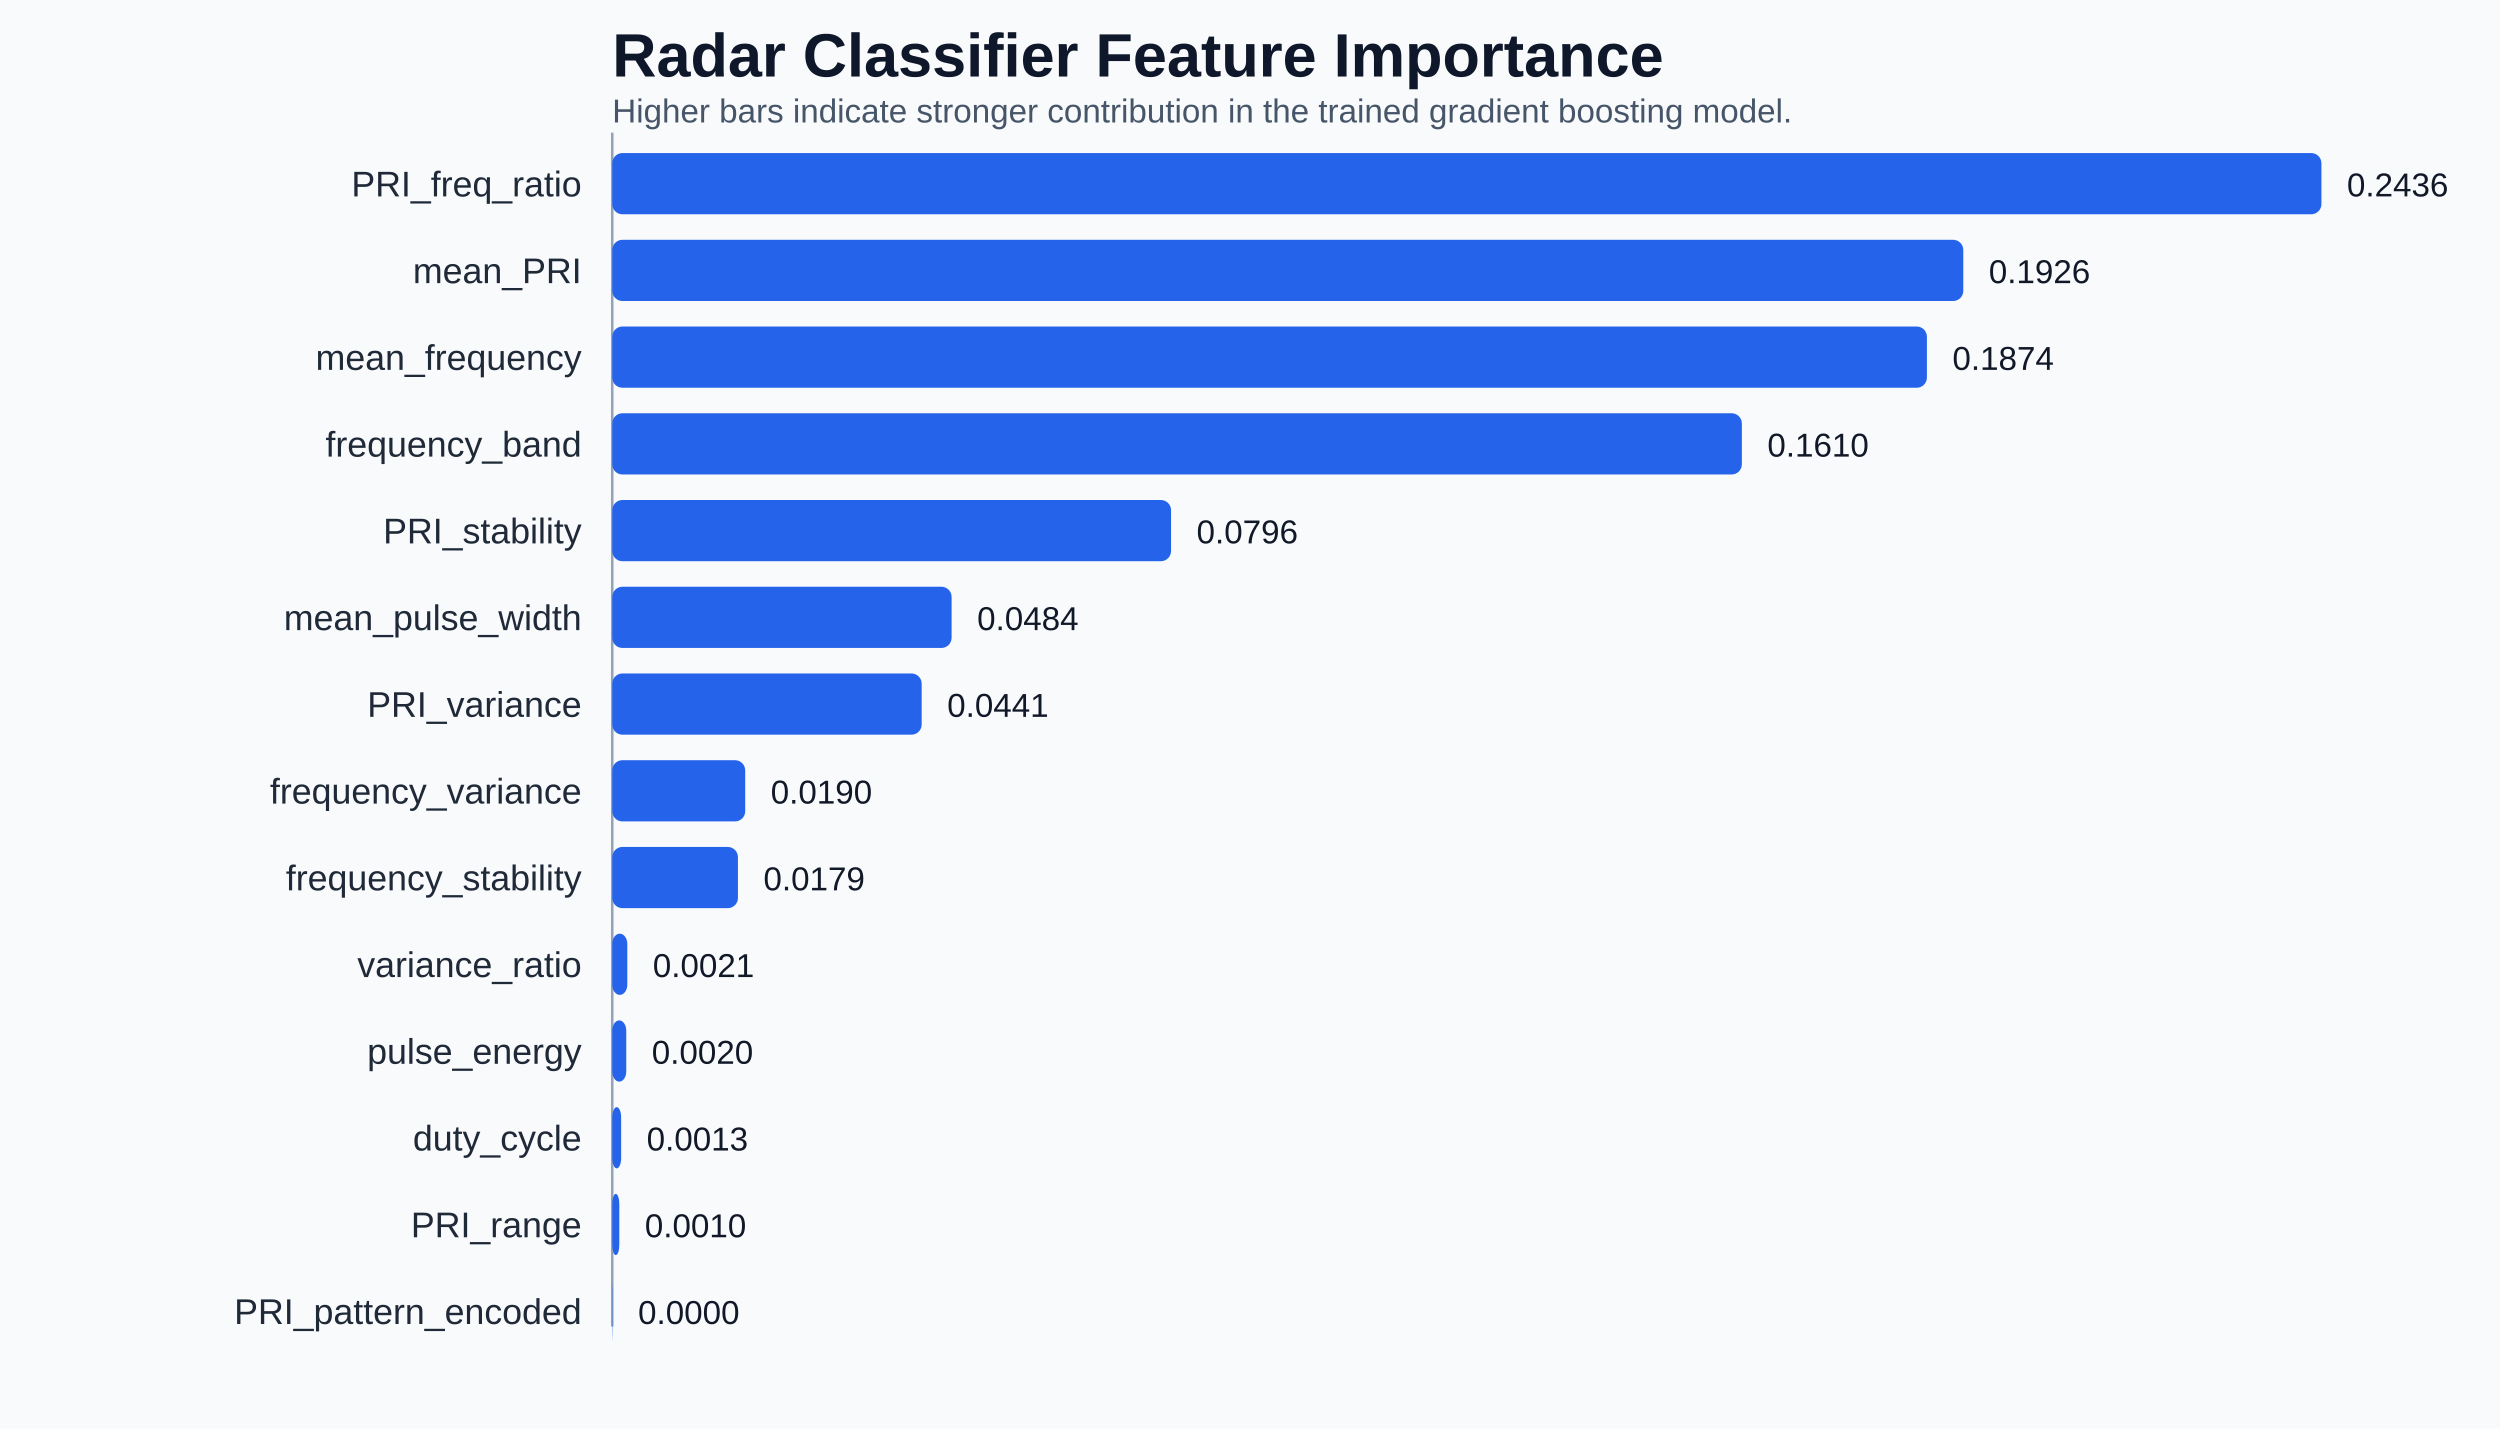
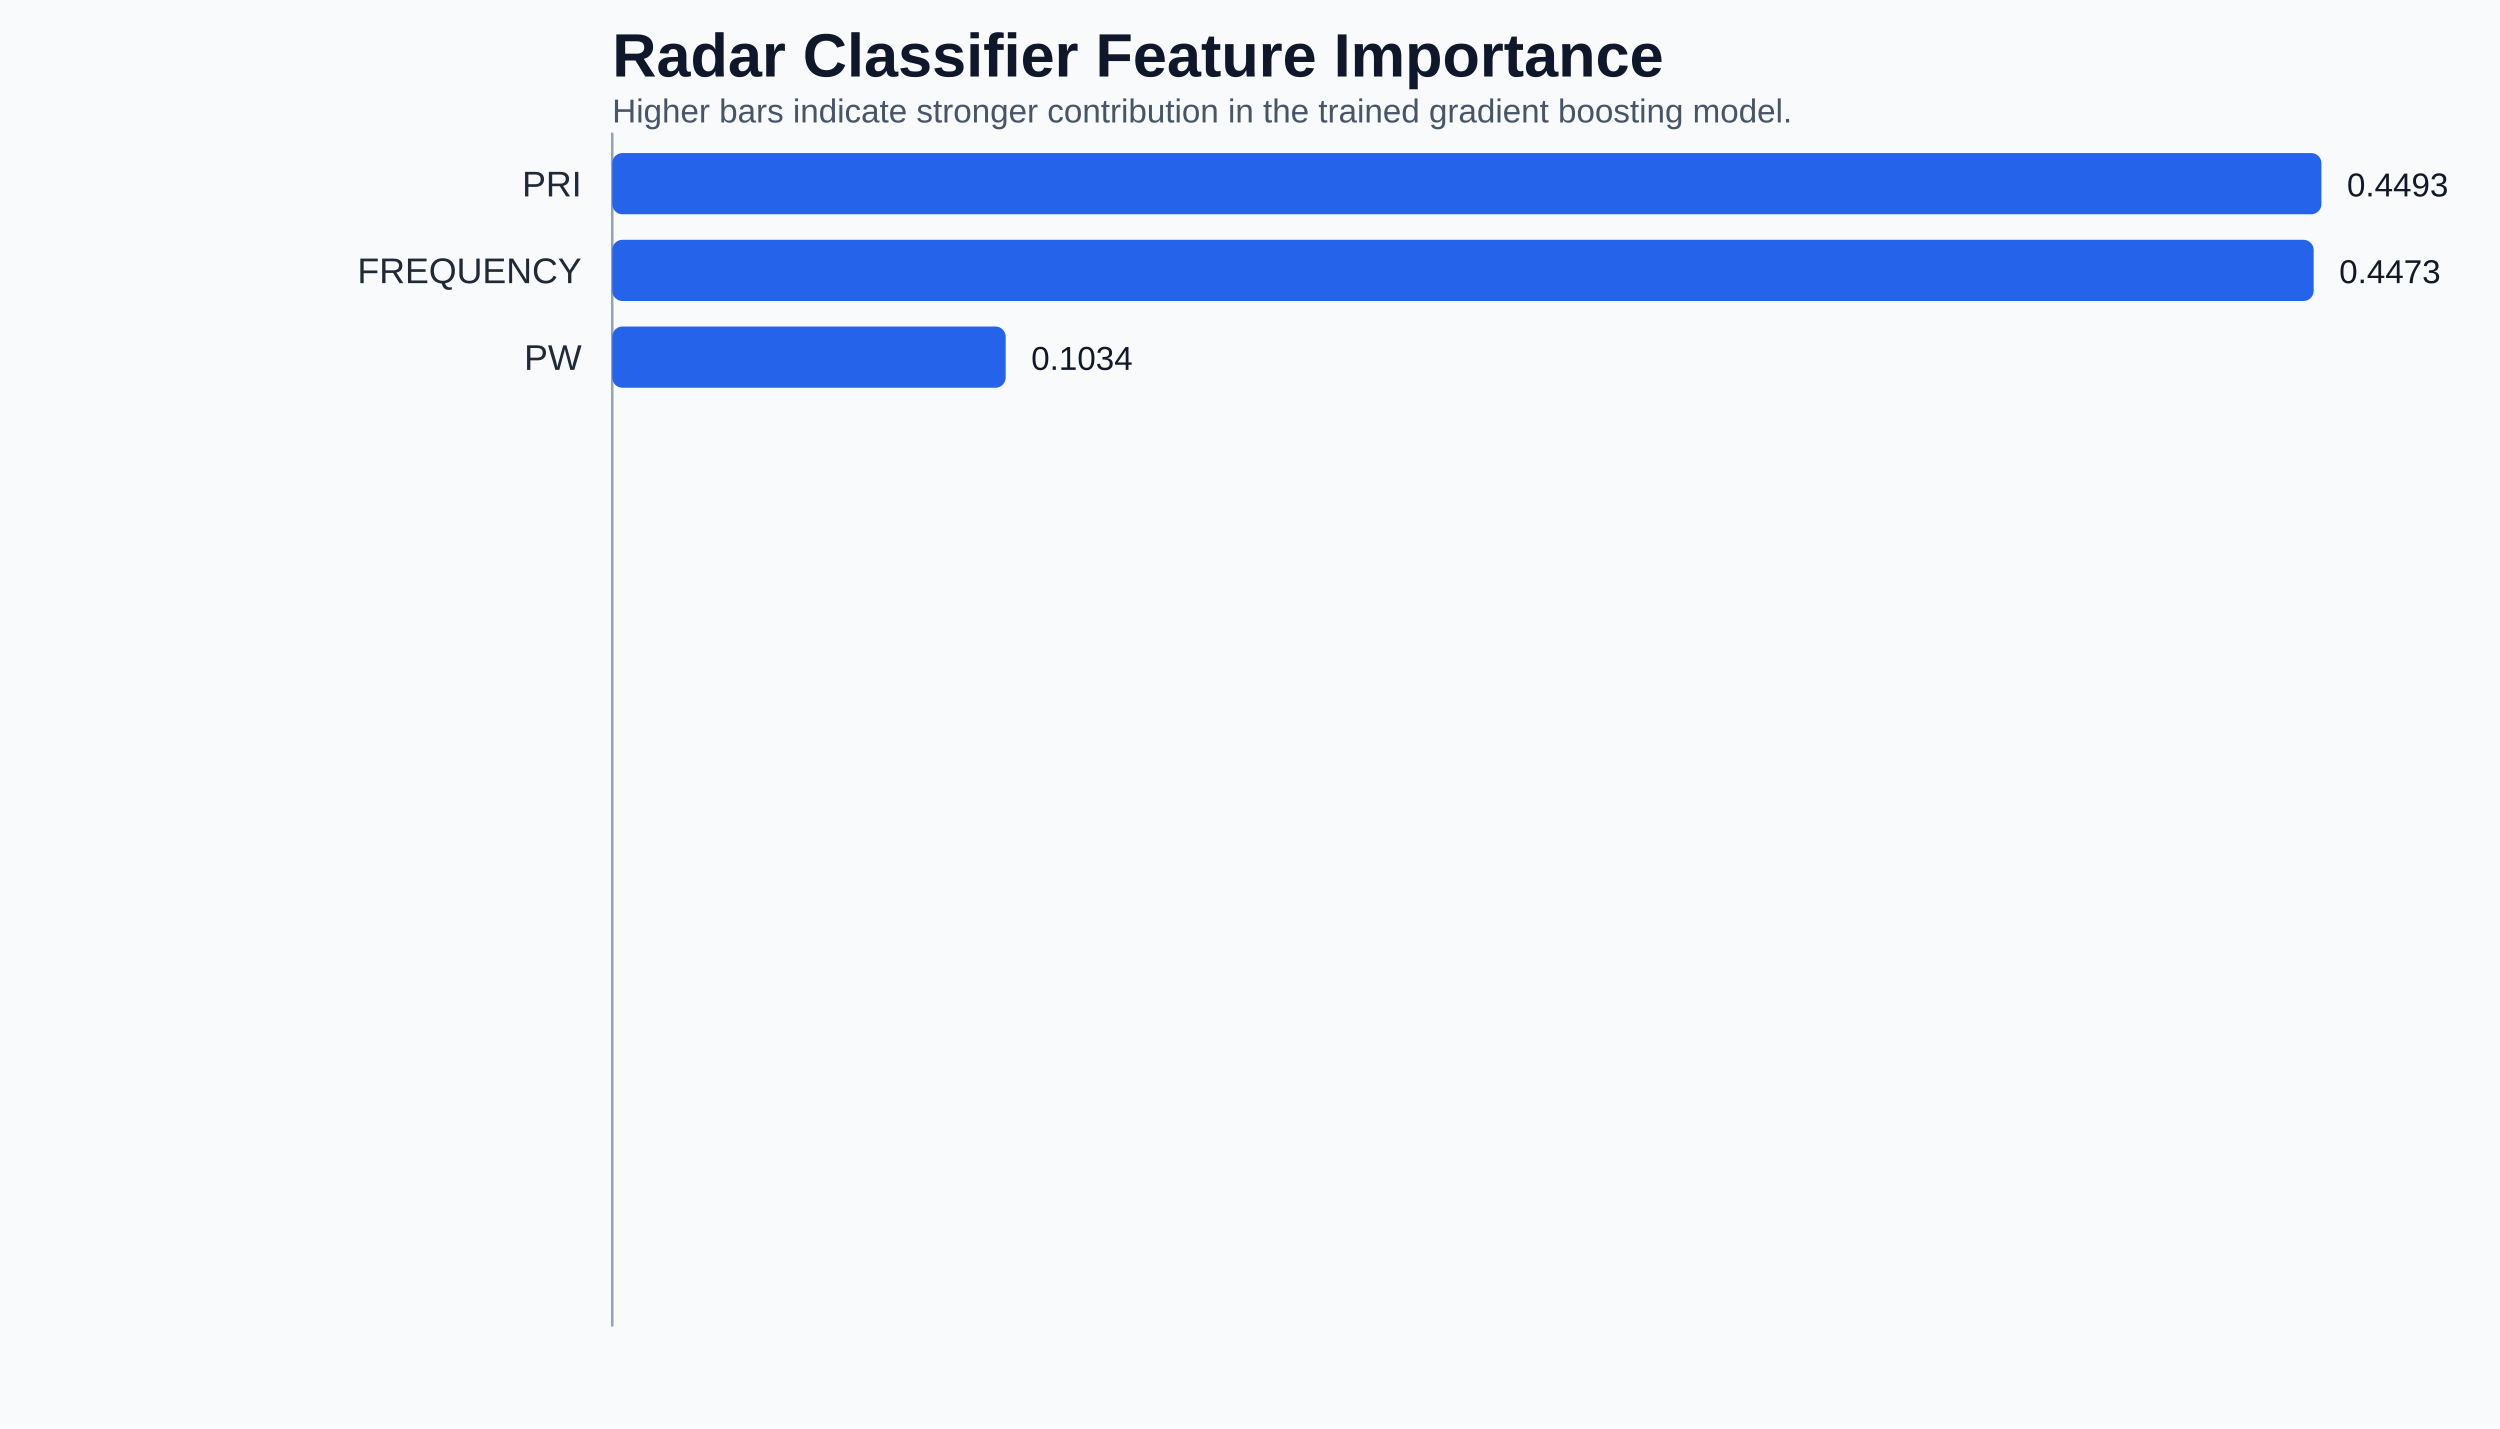
<svg xmlns="http://www.w3.org/2000/svg" width="980" height="560" viewBox="0 0 980 560">
  <rect width="100%" height="100%" fill="#f8fafc" />
  <text x="240" y="30" font-family="Arial, sans-serif" font-size="24" font-weight="bold" fill="#0f172a">
    Radar Classifier Feature Importance
  </text>
  <text x="240" y="48" font-family="Arial, sans-serif" font-size="13" fill="#475569">
    Higher bars indicate stronger contribution in the trained gradient boosting model.
  </text>
  <line x1="240" y1="52" x2="240" y2="520" stroke="#94a3b8" stroke-width="1" />
-   <text x="228" y="77" text-anchor="end" font-family="Arial, sans-serif" font-size="14" fill="#1f2937">PRI_freq_ratio</text>
+   <text x="228" y="77" text-anchor="end" font-family="Arial, sans-serif" font-size="14" fill="#1f2937">PRI</text>
  <rect x="240" y="60" width="670.00" height="24" rx="4" fill="#2563eb" />
-   <text x="920.00" y="77" font-family="Arial, sans-serif" font-size="13" fill="#111827">0.2436</text>
-   <text x="228" y="111" text-anchor="end" font-family="Arial, sans-serif" font-size="14" fill="#1f2937">mean_PRI</text>
-   <rect x="240" y="94" width="529.61" height="24" rx="4" fill="#2563eb" />
-   <text x="779.61" y="111" font-family="Arial, sans-serif" font-size="13" fill="#111827">0.1926</text>
-   <text x="228" y="145" text-anchor="end" font-family="Arial, sans-serif" font-size="14" fill="#1f2937">mean_frequency</text>
-   <rect x="240" y="128" width="515.35" height="24" rx="4" fill="#2563eb" />
-   <text x="765.35" y="145" font-family="Arial, sans-serif" font-size="13" fill="#111827">0.1874</text>
-   <text x="228" y="179" text-anchor="end" font-family="Arial, sans-serif" font-size="14" fill="#1f2937">frequency_band</text>
-   <rect x="240" y="162" width="442.81" height="24" rx="4" fill="#2563eb" />
-   <text x="692.81" y="179" font-family="Arial, sans-serif" font-size="13" fill="#111827">0.1610</text>
-   <text x="228" y="213" text-anchor="end" font-family="Arial, sans-serif" font-size="14" fill="#1f2937">PRI_stability</text>
-   <rect x="240" y="196" width="219.05" height="24" rx="4" fill="#2563eb" />
-   <text x="469.05" y="213" font-family="Arial, sans-serif" font-size="13" fill="#111827">0.0796</text>
-   <text x="228" y="247" text-anchor="end" font-family="Arial, sans-serif" font-size="14" fill="#1f2937">mean_pulse_width</text>
-   <rect x="240" y="230" width="133.03" height="24" rx="4" fill="#2563eb" />
-   <text x="383.03" y="247" font-family="Arial, sans-serif" font-size="13" fill="#111827">0.0484</text>
-   <text x="228" y="281" text-anchor="end" font-family="Arial, sans-serif" font-size="14" fill="#1f2937">PRI_variance</text>
-   <rect x="240" y="264" width="121.30" height="24" rx="4" fill="#2563eb" />
-   <text x="371.30" y="281" font-family="Arial, sans-serif" font-size="13" fill="#111827">0.0441</text>
-   <text x="228" y="315" text-anchor="end" font-family="Arial, sans-serif" font-size="14" fill="#1f2937">frequency_variance</text>
-   <rect x="240" y="298" width="52.12" height="24" rx="4" fill="#2563eb" />
-   <text x="302.12" y="315" font-family="Arial, sans-serif" font-size="13" fill="#111827">0.0190</text>
-   <text x="228" y="349" text-anchor="end" font-family="Arial, sans-serif" font-size="14" fill="#1f2937">frequency_stability</text>
-   <rect x="240" y="332" width="49.27" height="24" rx="4" fill="#2563eb" />
-   <text x="299.27" y="349" font-family="Arial, sans-serif" font-size="13" fill="#111827">0.0179</text>
-   <text x="228" y="383" text-anchor="end" font-family="Arial, sans-serif" font-size="14" fill="#1f2937">variance_ratio</text>
-   <rect x="240" y="366" width="5.90" height="24" rx="4" fill="#2563eb" />
-   <text x="255.90" y="383" font-family="Arial, sans-serif" font-size="13" fill="#111827">0.0021</text>
-   <text x="228" y="417" text-anchor="end" font-family="Arial, sans-serif" font-size="14" fill="#1f2937">pulse_energy</text>
-   <rect x="240" y="400" width="5.49" height="24" rx="4" fill="#2563eb" />
-   <text x="255.49" y="417" font-family="Arial, sans-serif" font-size="13" fill="#111827">0.0020</text>
-   <text x="228" y="451" text-anchor="end" font-family="Arial, sans-serif" font-size="14" fill="#1f2937">duty_cycle</text>
-   <rect x="240" y="434" width="3.49" height="24" rx="4" fill="#2563eb" />
-   <text x="253.49" y="451" font-family="Arial, sans-serif" font-size="13" fill="#111827">0.0013</text>
-   <text x="228" y="485" text-anchor="end" font-family="Arial, sans-serif" font-size="14" fill="#1f2937">PRI_range</text>
-   <rect x="240" y="468" width="2.77" height="24" rx="4" fill="#2563eb" />
-   <text x="252.77" y="485" font-family="Arial, sans-serif" font-size="13" fill="#111827">0.0010</text>
-   <text x="228" y="519" text-anchor="end" font-family="Arial, sans-serif" font-size="14" fill="#1f2937">PRI_pattern_encoded</text>
-   <rect x="240" y="502" width="0.12" height="24" rx="4" fill="#2563eb" />
-   <text x="250.12" y="519" font-family="Arial, sans-serif" font-size="13" fill="#111827">0.0000</text>
+   <text x="920.00" y="77" font-family="Arial, sans-serif" font-size="13" fill="#111827">0.4493</text>
+   <text x="228" y="111" text-anchor="end" font-family="Arial, sans-serif" font-size="14" fill="#1f2937">FREQUENCY</text>
+   <rect x="240" y="94" width="666.96" height="24" rx="4" fill="#2563eb" />
+   <text x="916.96" y="111" font-family="Arial, sans-serif" font-size="13" fill="#111827">0.4473</text>
+   <text x="228" y="145" text-anchor="end" font-family="Arial, sans-serif" font-size="14" fill="#1f2937">PW</text>
+   <rect x="240" y="128" width="154.23" height="24" rx="4" fill="#2563eb" />
+   <text x="404.23" y="145" font-family="Arial, sans-serif" font-size="13" fill="#111827">0.1034</text>
</svg>
